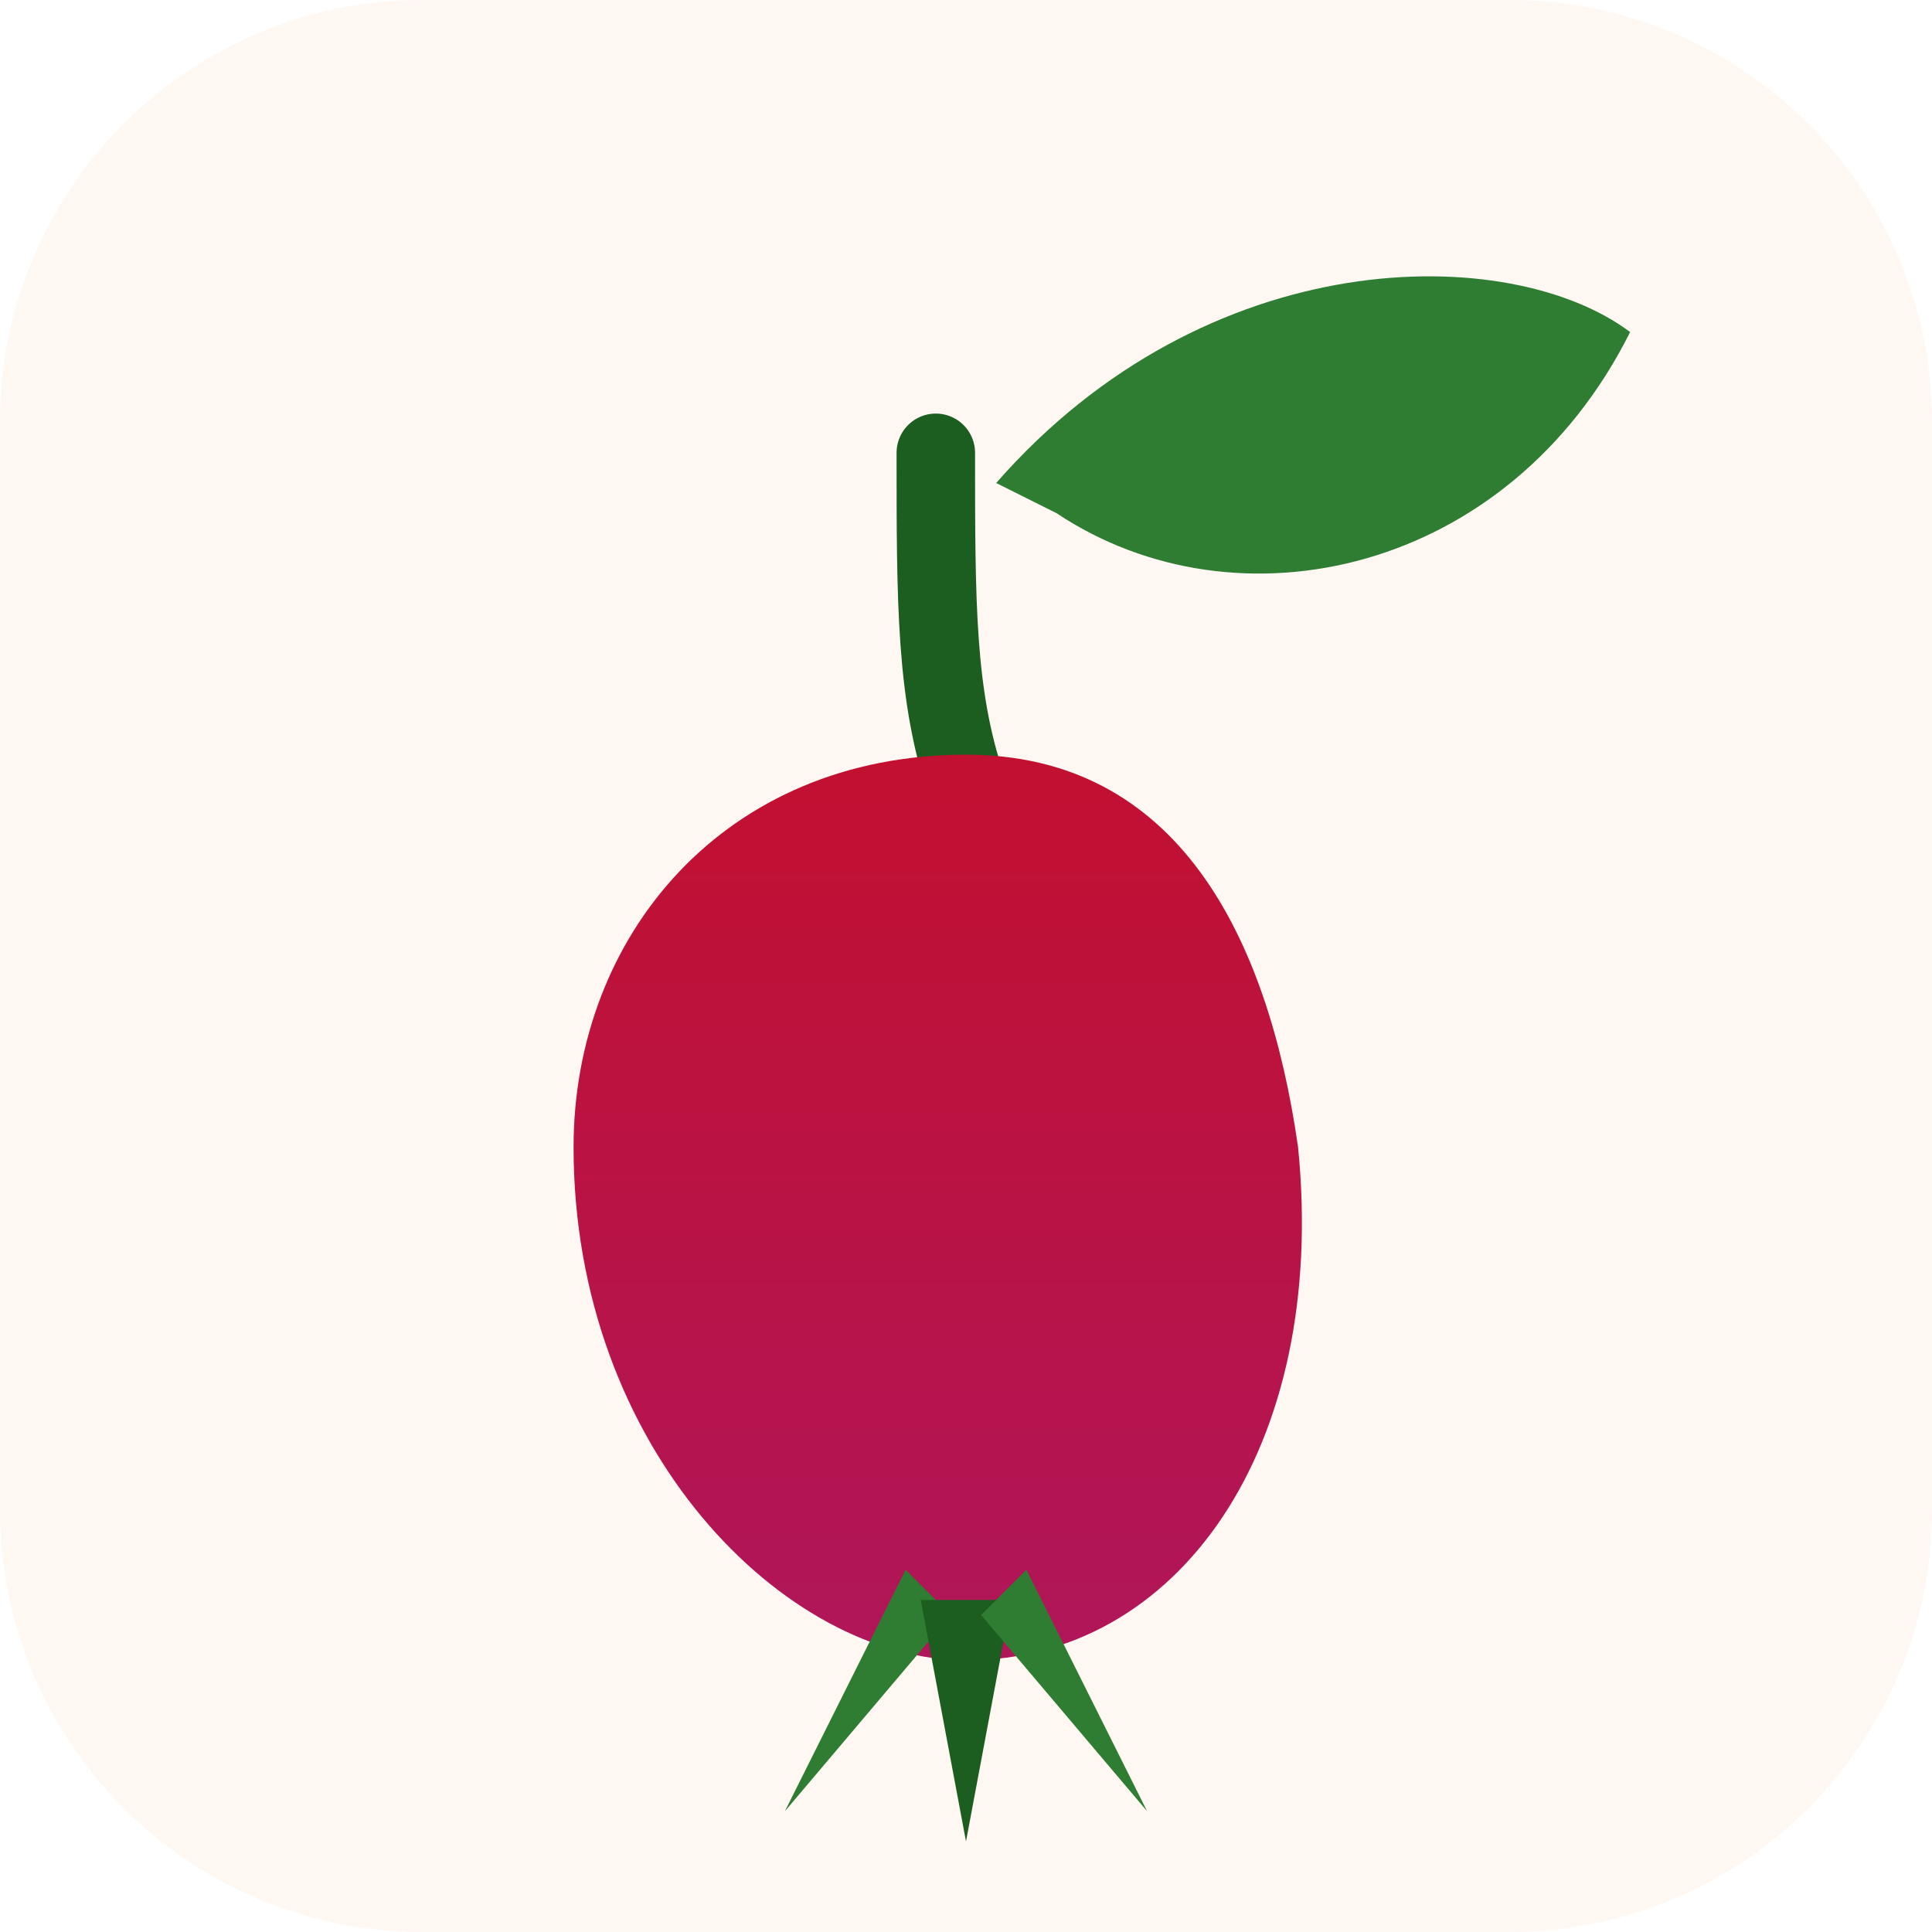
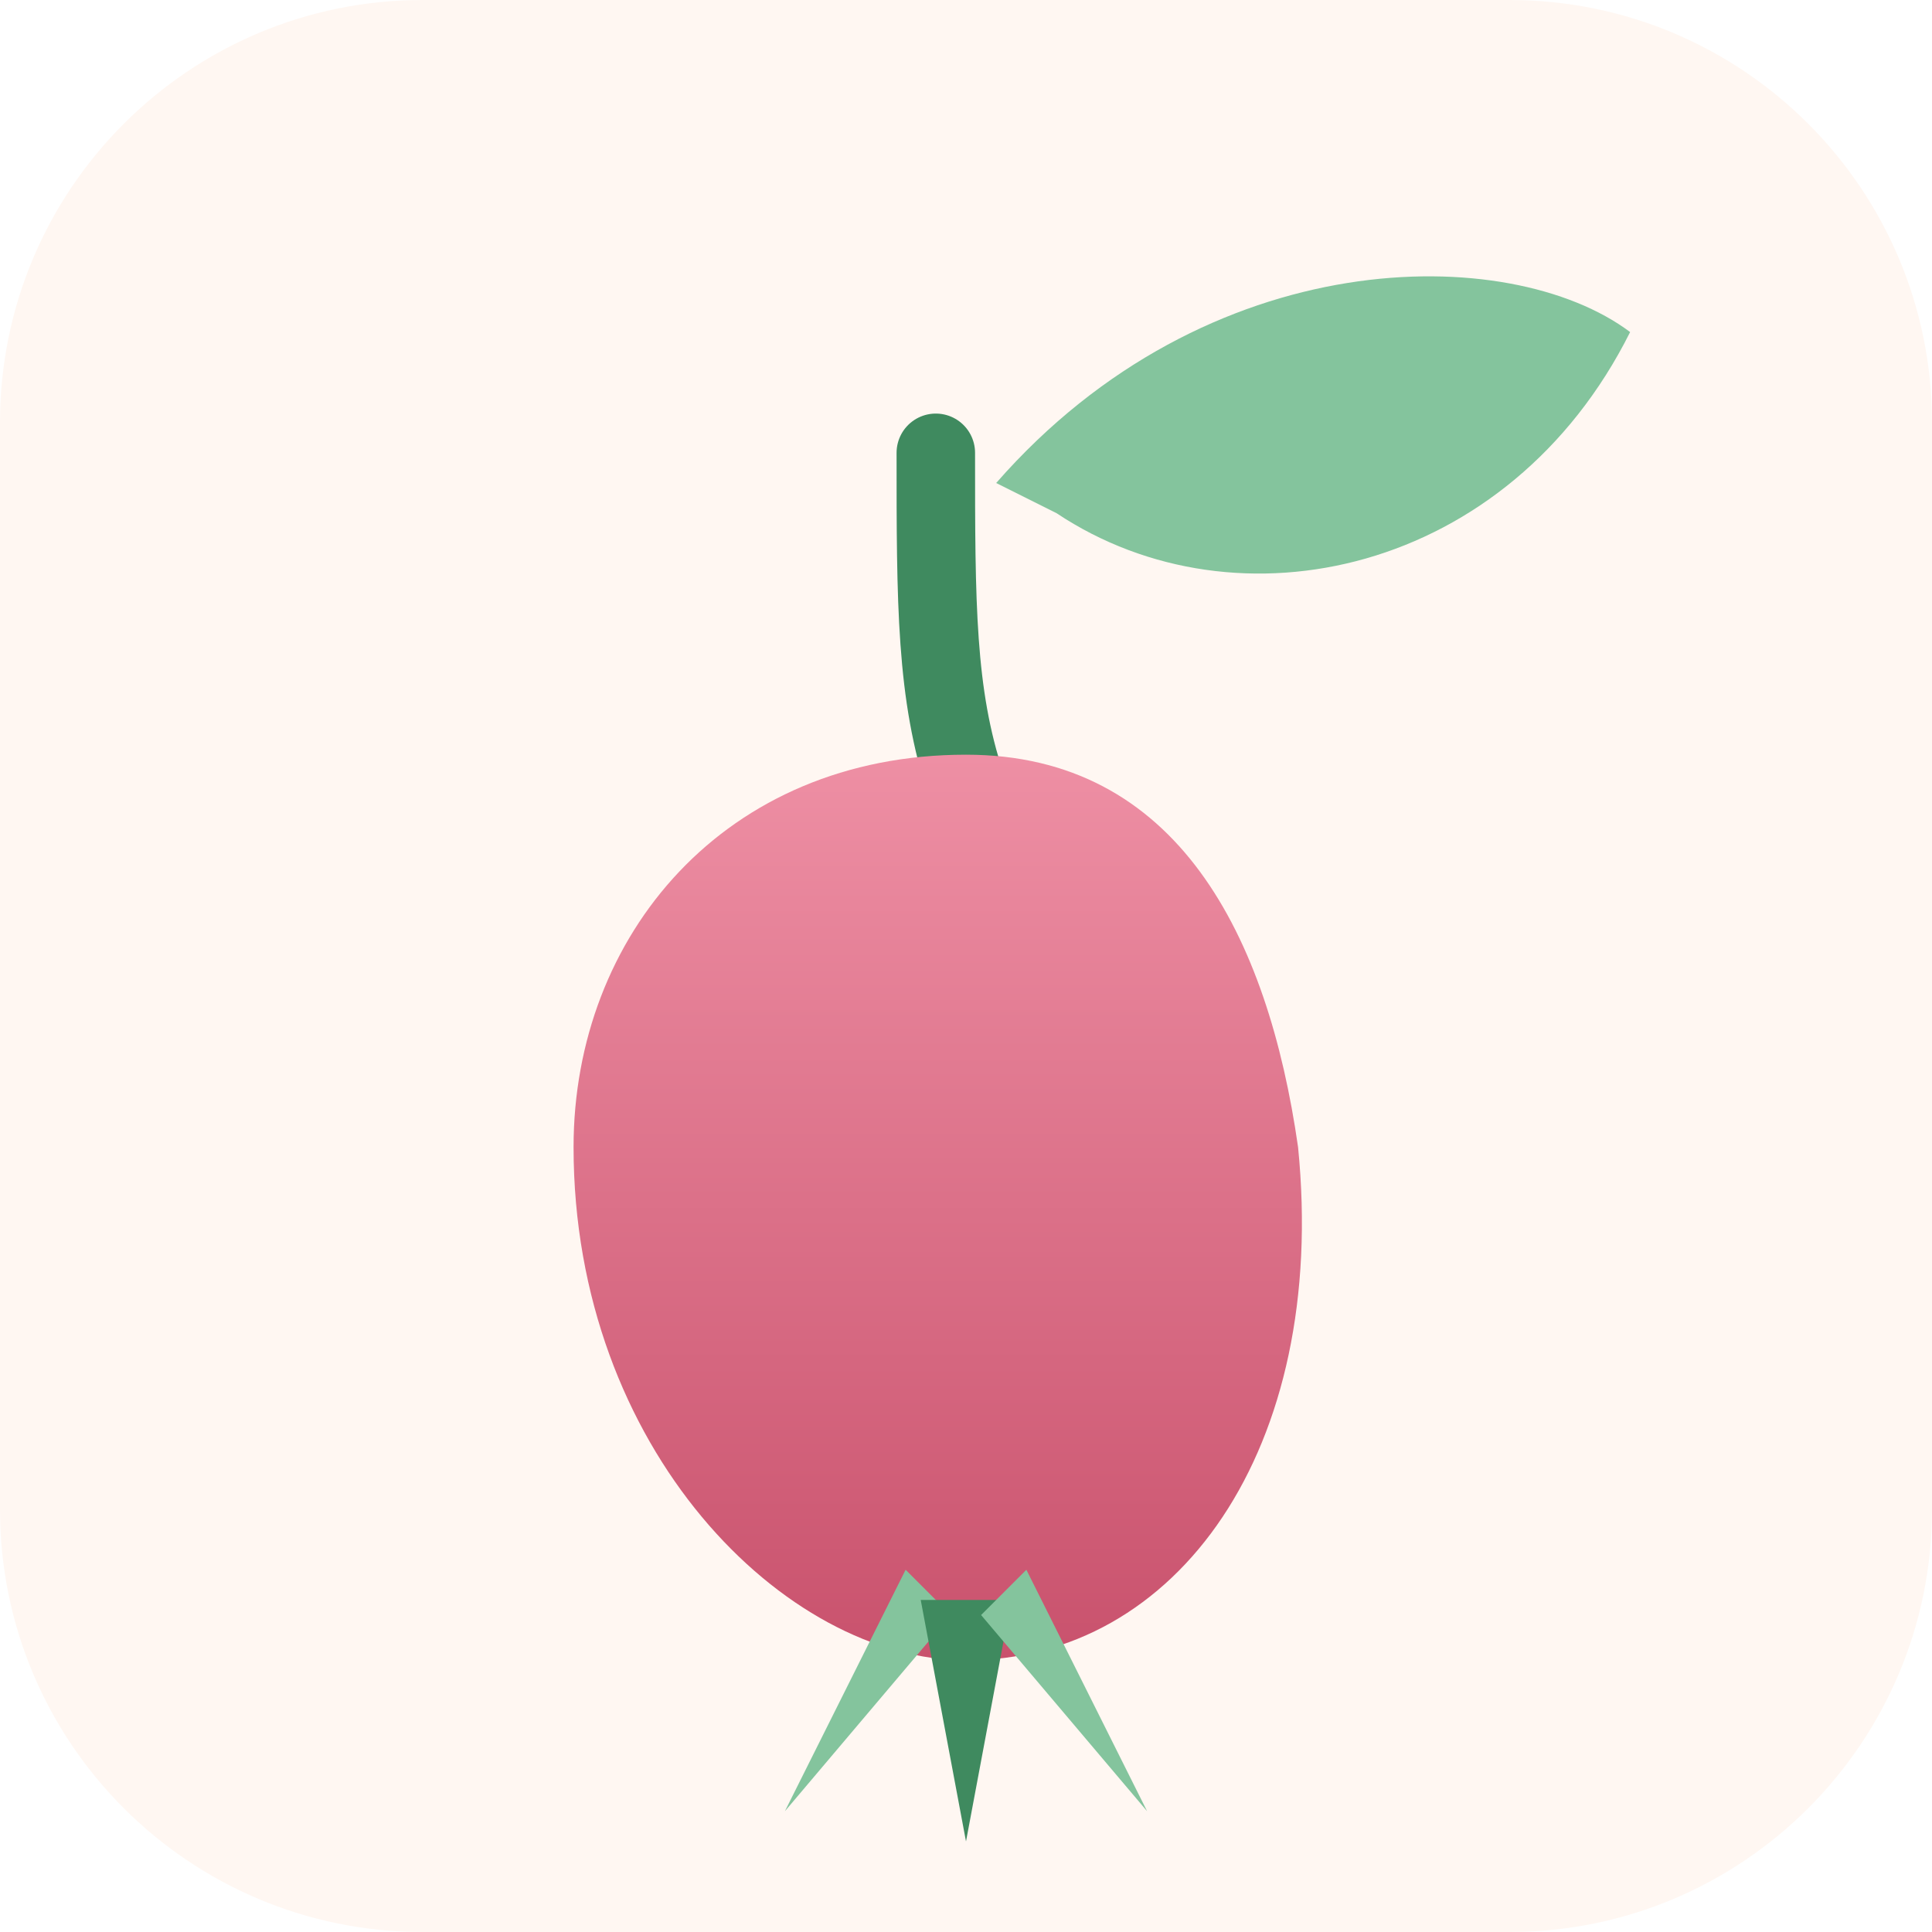
<svg xmlns="http://www.w3.org/2000/svg" viewBox="0 0 64 64" role="img" aria-label="Localijambo">
  <defs>
    <linearGradient id="jambo" x1="0" y1="0" x2="0" y2="1">
-       <stop offset="0" stop-color="#C21030" />
-       <stop offset="1" stop-color="#B0165A" />
+       <stop offset="0" stop-color="#EE8FA4" />
+       <stop offset="1" stop-color="#C9526D" />
    </linearGradient>
  </defs>
  <rect width="64" height="64" rx="14" fill="#FFF7F2" />
-   <path d="M33 16 C40 8 50 8 54 11 C50 19 41 21 35 17 Z" fill="#2E7D32" />
-   <path d="M31 15 C31 20 31 23 32 26" fill="none" stroke="#1B5E20" stroke-width="2.6" stroke-linecap="round" />
+   <path d="M33 16 C40 8 50 8 54 11 C50 19 41 21 35 17 Z" fill="#84C49D" />
+   <path d="M31 15 C31 20 31 23 32 26" fill="none" stroke="#3F8A5F" stroke-width="2.6" stroke-linecap="round" />
  <path d="M32 25            C24 25 19 31 19 38            C19 48 26 55 32 55            C39 55 44 48 43 38            C42 31 39 25 32 25 Z" fill="url(#jambo)" />
-   <path d="M30 52 L26 60 L31.5 53.5 Z" fill="#2E7D32" />
-   <path d="M30.5 53 L32 61 L33.5 53 Z" fill="#1B5E20" />
-   <path d="M34 52 L38 60 L32.5 53.5 Z" fill="#2E7D32" />
+   <path d="M30 52 L26 60 L31.5 53.5 Z" fill="#84C49D" />
+   <path d="M30.5 53 L32 61 L33.5 53 Z" fill="#3F8A5F" />
+   <path d="M34 52 L38 60 L32.5 53.5 Z" fill="#84C49D" />
</svg>
